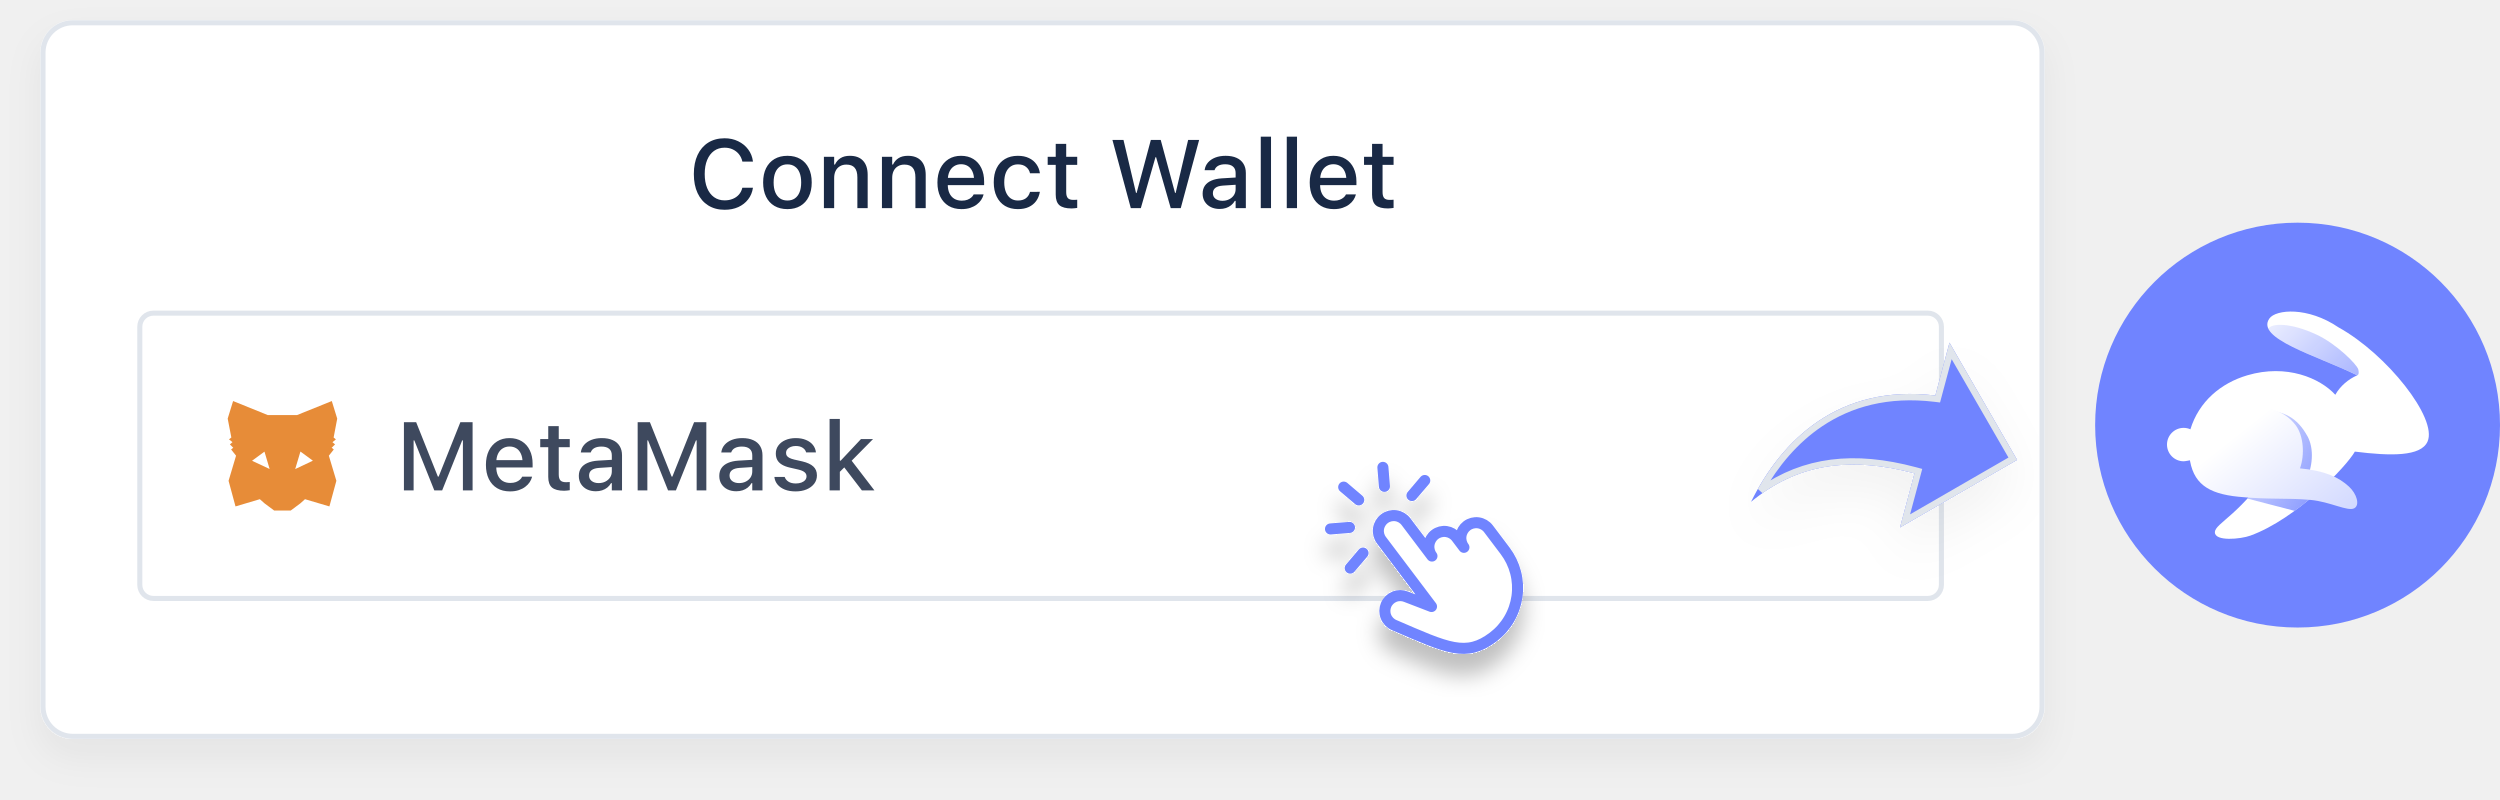
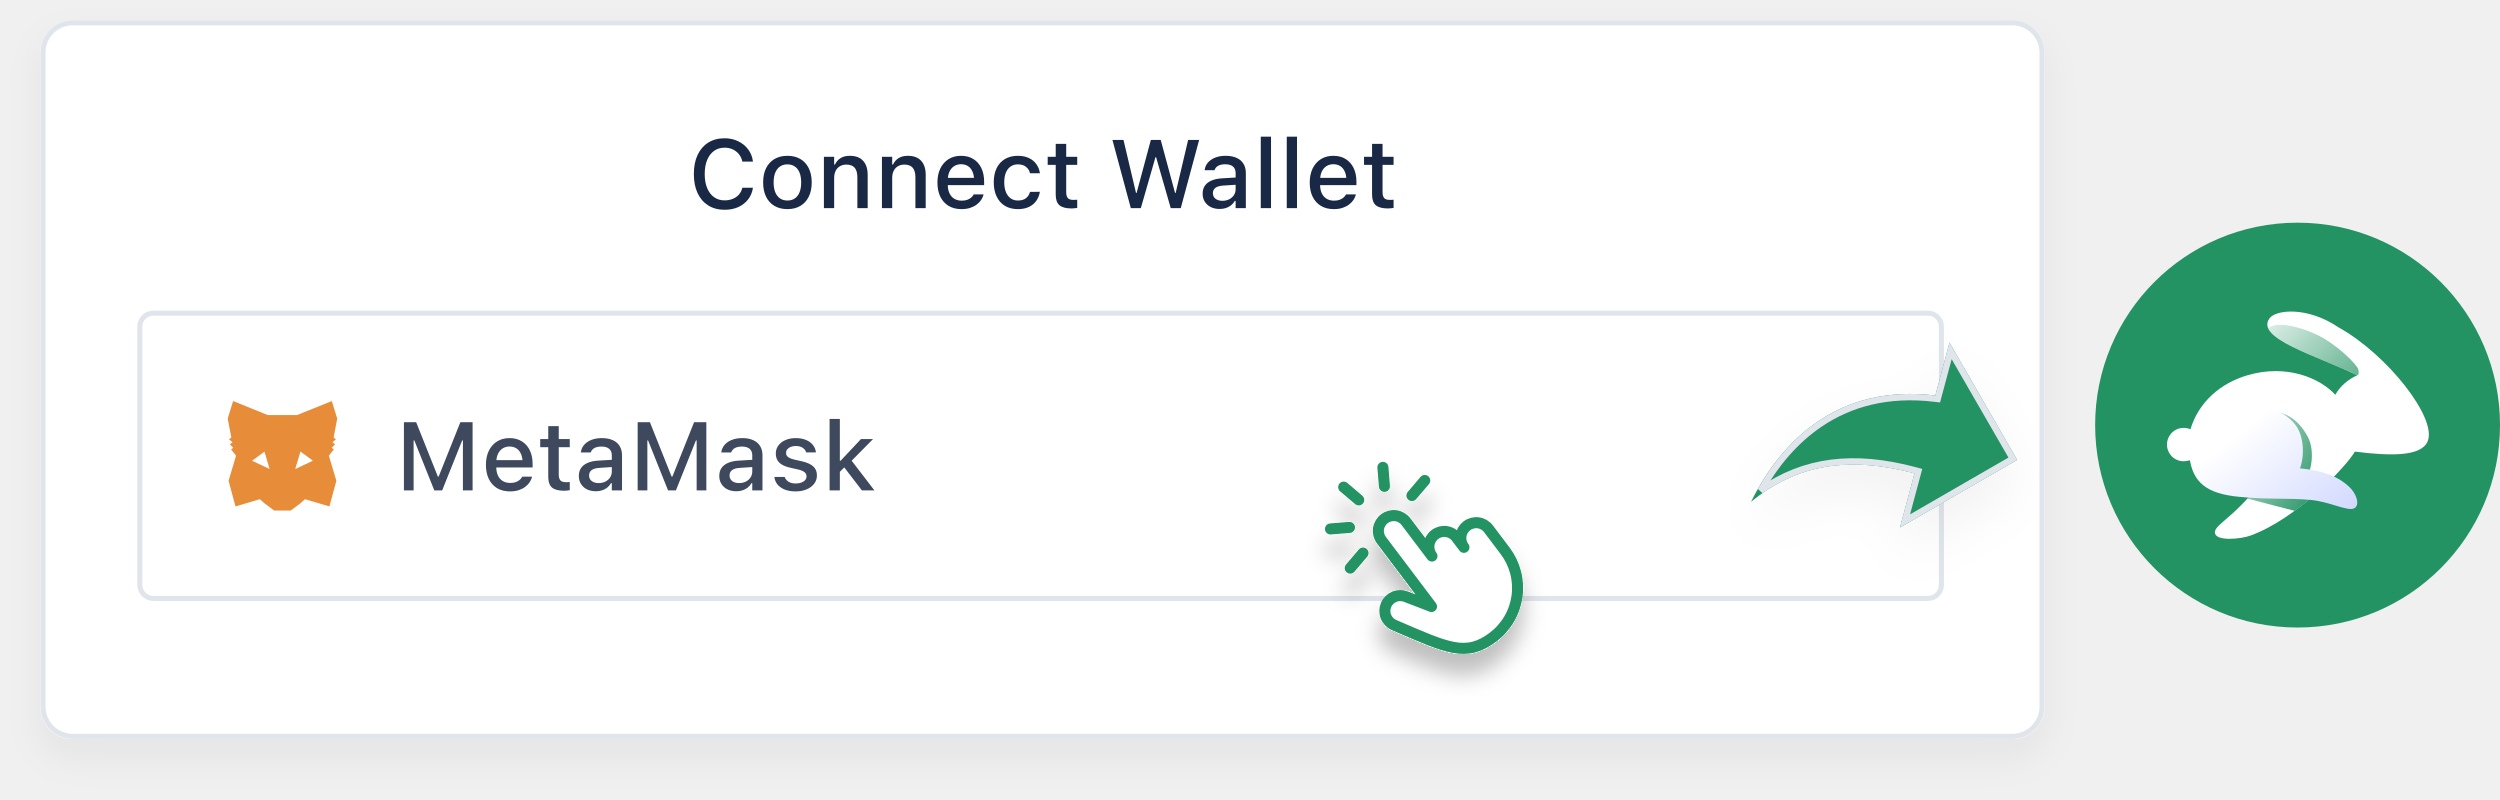
<svg xmlns="http://www.w3.org/2000/svg" width="247" height="79" viewBox="0 0 247 79" fill="none">
  <g filter="url(#filter0_d_117962_43150)">
    <g clip-path="url(#clip0_117962_43150)">
      <rect x="4" y="2" width="198" height="71" rx="3.188" fill="white" />
      <path d="M71.592 20.726C70.97 20.726 70.43 20.583 69.972 20.296C69.517 20.01 69.167 19.604 68.921 19.078C68.675 18.552 68.552 17.926 68.552 17.201V17.191C68.552 16.463 68.675 15.836 68.921 15.31C69.167 14.784 69.517 14.377 69.972 14.091C70.426 13.805 70.966 13.661 71.592 13.661C72.087 13.661 72.534 13.759 72.932 13.956C73.334 14.149 73.662 14.416 73.917 14.759C74.176 15.101 74.333 15.495 74.389 15.94V15.968H73.348L73.343 15.949C73.281 15.672 73.167 15.433 73.002 15.23C72.837 15.028 72.635 14.871 72.395 14.759C72.156 14.647 71.888 14.591 71.592 14.591C71.191 14.591 70.842 14.696 70.546 14.908C70.254 15.12 70.026 15.42 69.865 15.809C69.706 16.195 69.626 16.656 69.626 17.191V17.201C69.626 17.73 69.706 18.189 69.865 18.578C70.026 18.967 70.254 19.268 70.546 19.479C70.842 19.691 71.192 19.797 71.597 19.797C71.892 19.797 72.16 19.747 72.4 19.647C72.643 19.548 72.845 19.406 73.007 19.222C73.169 19.036 73.279 18.816 73.338 18.564L73.348 18.545H74.394L74.389 18.569C74.324 19.001 74.165 19.38 73.913 19.703C73.661 20.027 73.337 20.279 72.942 20.46C72.546 20.637 72.096 20.726 71.592 20.726ZM77.797 20.661C77.303 20.661 76.875 20.555 76.513 20.343C76.156 20.131 75.88 19.829 75.687 19.437C75.494 19.042 75.398 18.573 75.398 18.032V18.023C75.398 17.478 75.494 17.009 75.687 16.617C75.883 16.225 76.16 15.923 76.518 15.711C76.879 15.499 77.306 15.394 77.797 15.394C78.292 15.394 78.719 15.499 79.077 15.711C79.435 15.92 79.71 16.222 79.903 16.617C80.099 17.009 80.198 17.478 80.198 18.023V18.032C80.198 18.573 80.099 19.042 79.903 19.437C79.71 19.829 79.435 20.131 79.077 20.343C78.722 20.555 78.296 20.661 77.797 20.661ZM77.797 19.811C78.087 19.811 78.333 19.741 78.535 19.601C78.738 19.457 78.892 19.254 78.998 18.989C79.103 18.724 79.156 18.405 79.156 18.032V18.023C79.156 17.646 79.103 17.325 78.998 17.061C78.892 16.796 78.738 16.594 78.535 16.454C78.333 16.31 78.087 16.239 77.797 16.239C77.508 16.239 77.262 16.31 77.06 16.454C76.858 16.594 76.702 16.796 76.593 17.061C76.487 17.325 76.434 17.646 76.434 18.023V18.032C76.434 18.405 76.487 18.724 76.593 18.989C76.702 19.254 76.858 19.457 77.06 19.601C77.262 19.741 77.508 19.811 77.797 19.811ZM81.402 20.562V15.492H82.415V16.258H82.495C82.619 15.987 82.803 15.775 83.046 15.623C83.288 15.47 83.595 15.394 83.966 15.394C84.535 15.394 84.971 15.557 85.273 15.884C85.575 16.211 85.726 16.676 85.726 17.28V20.562H84.708V17.518C84.708 17.095 84.619 16.78 84.442 16.575C84.267 16.366 83.993 16.262 83.62 16.262C83.374 16.262 83.161 16.317 82.98 16.426C82.8 16.531 82.66 16.684 82.56 16.883C82.464 17.079 82.415 17.314 82.415 17.588V20.562H81.402ZM87.136 20.562V15.492H88.149V16.258H88.228C88.353 15.987 88.537 15.775 88.779 15.623C89.022 15.47 89.329 15.394 89.699 15.394C90.269 15.394 90.705 15.557 91.007 15.884C91.309 16.211 91.46 16.676 91.46 17.28V20.562H90.442V17.518C90.442 17.095 90.353 16.78 90.175 16.575C90.001 16.366 89.727 16.262 89.354 16.262C89.108 16.262 88.895 16.317 88.714 16.426C88.534 16.531 88.394 16.684 88.294 16.883C88.197 17.079 88.149 17.314 88.149 17.588V20.562H87.136ZM94.999 20.661C94.504 20.661 94.079 20.555 93.724 20.343C93.369 20.128 93.095 19.825 92.902 19.433C92.713 19.04 92.618 18.576 92.618 18.041V18.037C92.618 17.507 92.713 17.045 92.902 16.65C93.095 16.254 93.366 15.946 93.715 15.725C94.067 15.504 94.477 15.394 94.947 15.394C95.421 15.394 95.827 15.499 96.166 15.711C96.508 15.923 96.772 16.22 96.955 16.603C97.139 16.983 97.231 17.428 97.231 17.938V18.293H93.131V17.57H96.726L96.241 18.242V17.836C96.241 17.475 96.185 17.176 96.073 16.939C95.964 16.7 95.813 16.52 95.62 16.402C95.427 16.284 95.204 16.225 94.952 16.225C94.7 16.225 94.474 16.287 94.275 16.412C94.079 16.533 93.923 16.713 93.808 16.953C93.696 17.193 93.64 17.487 93.64 17.836V18.242C93.64 18.575 93.696 18.86 93.808 19.096C93.92 19.333 94.079 19.514 94.284 19.638C94.493 19.762 94.739 19.825 95.022 19.825C95.24 19.825 95.427 19.795 95.582 19.736C95.741 19.674 95.87 19.598 95.97 19.507C96.073 19.417 96.143 19.328 96.18 19.241L96.199 19.204H97.179L97.17 19.246C97.126 19.414 97.05 19.582 96.941 19.75C96.832 19.915 96.688 20.066 96.507 20.203C96.329 20.34 96.115 20.45 95.863 20.535C95.614 20.619 95.326 20.661 94.999 20.661ZM100.569 20.661C100.077 20.661 99.652 20.555 99.294 20.343C98.94 20.128 98.666 19.823 98.473 19.428C98.28 19.033 98.183 18.561 98.183 18.013V18.004C98.183 17.465 98.278 17.002 98.468 16.612C98.661 16.223 98.935 15.923 99.29 15.711C99.648 15.499 100.073 15.394 100.564 15.394C100.991 15.394 101.357 15.468 101.662 15.618C101.97 15.764 102.214 15.966 102.395 16.225C102.578 16.48 102.694 16.771 102.74 17.098L102.745 17.121H101.769L101.764 17.112C101.708 16.863 101.579 16.656 101.377 16.491C101.175 16.323 100.905 16.239 100.569 16.239C100.289 16.239 100.048 16.31 99.845 16.454C99.643 16.594 99.487 16.796 99.379 17.061C99.273 17.325 99.22 17.64 99.22 18.004V18.013C99.22 18.387 99.274 18.707 99.383 18.975C99.492 19.243 99.648 19.45 99.85 19.596C100.052 19.739 100.292 19.811 100.569 19.811C100.887 19.811 101.143 19.741 101.34 19.601C101.539 19.461 101.679 19.254 101.76 18.98L101.769 18.956L102.74 18.952L102.731 18.994C102.672 19.324 102.552 19.613 102.371 19.862C102.191 20.111 101.95 20.307 101.648 20.45C101.349 20.59 100.989 20.661 100.569 20.661ZM105.878 20.595C105.324 20.595 104.922 20.489 104.673 20.278C104.427 20.063 104.305 19.713 104.305 19.227V16.29H103.511V15.492H104.305V14.212H105.341V15.492H106.429V16.29H105.341V18.98C105.341 19.254 105.396 19.451 105.504 19.573C105.613 19.691 105.794 19.75 106.046 19.75C106.121 19.75 106.185 19.748 106.238 19.745C106.294 19.742 106.357 19.738 106.429 19.731V20.544C106.348 20.556 106.261 20.567 106.168 20.576C106.074 20.589 105.978 20.595 105.878 20.595ZM111.724 20.562L109.908 13.825H111L112.237 19.059H112.298L113.704 13.825H114.679L116.094 19.059H116.155L117.388 13.825H118.475L116.659 20.562H115.669L114.222 15.529H114.161L112.714 20.562H111.724ZM120.502 20.646C120.181 20.646 119.893 20.586 119.638 20.464C119.386 20.34 119.187 20.164 119.04 19.937C118.894 19.71 118.821 19.444 118.821 19.138V19.129C118.821 18.824 118.894 18.564 119.04 18.349C119.19 18.134 119.405 17.966 119.685 17.845C119.968 17.721 120.31 17.646 120.712 17.621L122.584 17.509V18.223L120.852 18.335C120.503 18.357 120.247 18.432 120.082 18.559C119.917 18.684 119.834 18.86 119.834 19.087V19.096C119.834 19.327 119.923 19.509 120.1 19.643C120.278 19.773 120.502 19.839 120.773 19.839C121.025 19.839 121.249 19.789 121.445 19.689C121.644 19.587 121.8 19.45 121.912 19.279C122.024 19.104 122.08 18.908 122.08 18.69V17.093C122.08 16.813 121.993 16.6 121.819 16.454C121.647 16.304 121.392 16.23 121.053 16.23C120.77 16.23 120.538 16.279 120.357 16.379C120.18 16.479 120.061 16.619 120.002 16.799L119.993 16.813H119.017L119.022 16.78C119.062 16.5 119.173 16.258 119.353 16.052C119.537 15.844 119.777 15.682 120.072 15.566C120.371 15.451 120.712 15.394 121.095 15.394C121.521 15.394 121.882 15.462 122.178 15.599C122.477 15.733 122.703 15.928 122.855 16.183C123.011 16.435 123.089 16.738 123.089 17.093V20.562H122.08V19.843H122.005C121.906 20.015 121.781 20.161 121.632 20.282C121.482 20.401 121.313 20.491 121.123 20.553C120.933 20.615 120.726 20.646 120.502 20.646ZM124.564 20.562V13.503H125.577V20.562H124.564ZM127.132 20.562V13.503H128.145V20.562H127.132ZM131.783 20.661C131.288 20.661 130.863 20.555 130.508 20.343C130.153 20.128 129.879 19.825 129.686 19.433C129.496 19.04 129.401 18.576 129.401 18.041V18.037C129.401 17.507 129.496 17.045 129.686 16.65C129.879 16.254 130.15 15.946 130.499 15.725C130.85 15.504 131.261 15.394 131.731 15.394C132.204 15.394 132.611 15.499 132.95 15.711C133.292 15.923 133.555 16.22 133.739 16.603C133.923 16.983 134.015 17.428 134.015 17.938V18.293H129.915V17.57H133.51L133.025 18.242V17.836C133.025 17.475 132.969 17.176 132.857 16.939C132.748 16.7 132.597 16.52 132.404 16.402C132.211 16.284 131.988 16.225 131.736 16.225C131.484 16.225 131.258 16.287 131.059 16.412C130.863 16.533 130.707 16.713 130.592 16.953C130.48 17.193 130.424 17.487 130.424 17.836V18.242C130.424 18.575 130.48 18.86 130.592 19.096C130.704 19.333 130.863 19.514 131.068 19.638C131.277 19.762 131.523 19.825 131.806 19.825C132.024 19.825 132.211 19.795 132.366 19.736C132.525 19.674 132.654 19.598 132.754 19.507C132.857 19.417 132.927 19.328 132.964 19.241L132.983 19.204H133.963L133.954 19.246C133.91 19.414 133.834 19.582 133.725 19.75C133.616 19.915 133.471 20.066 133.291 20.203C133.113 20.34 132.899 20.45 132.646 20.535C132.397 20.619 132.11 20.661 131.783 20.661ZM137.134 20.595C136.579 20.595 136.178 20.489 135.929 20.278C135.683 20.063 135.56 19.713 135.56 19.227V16.29H134.766V15.492H135.56V14.212H136.597V15.492H137.685V16.29H136.597V18.98C136.597 19.254 136.651 19.451 136.76 19.573C136.869 19.691 137.05 19.75 137.302 19.75C137.376 19.75 137.44 19.748 137.493 19.745C137.549 19.742 137.613 19.738 137.685 19.731V20.544C137.604 20.556 137.516 20.567 137.423 20.576C137.33 20.589 137.233 20.595 137.134 20.595Z" fill="#192945" />
      <rect x="13.812" y="30.938" width="178" height="28.188" rx="1.344" stroke="#E0E5EC" stroke-width="0.5" />
      <path fill-rule="evenodd" clip-rule="evenodd" d="M32.963 43.224L33.317 41.362L32.782 39.623L29.342 41.011L26.471 41.011L26.485 41.054L26.471 41.015L23.03 39.623L22.496 41.359L22.857 43.224L22.625 43.408L22.969 43.686L22.712 43.906L23.047 44.239L22.834 44.407L23.323 45.022L22.583 47.503L23.268 50.035L25.673 49.319L25.673 49.32L26.143 49.737L27.093 50.444L28.718 50.444L29.671 49.734L30.134 49.32L30.133 49.316L30.134 49.319L30.134 49.32L32.544 50.035L33.233 47.503L32.49 45.023L32.979 44.407L32.766 44.239L33.104 43.906L32.847 43.69L33.185 43.412L32.959 43.224L32.963 43.224Z" fill="#E78C38" />
      <path d="M26.635 46.336L24.902 45.524L26.129 44.621L26.639 46.336L26.635 46.336ZM29.168 46.336L29.683 44.613L30.914 45.516L29.168 46.344L29.168 46.336Z" fill="white" />
      <path d="M39.908 48.453V41.715H41.117L43.26 47.085H43.34L45.483 41.715H46.692V48.453H45.735V43.513H45.217L46.309 41.902L43.685 48.453H42.91L40.291 41.902L41.378 43.513H40.865V48.453H39.908ZM50.39 48.551C49.895 48.551 49.47 48.445 49.115 48.234C48.76 48.019 48.486 47.715 48.294 47.323C48.104 46.931 48.009 46.467 48.009 45.932V45.927C48.009 45.398 48.104 44.936 48.294 44.54C48.486 44.145 48.757 43.837 49.106 43.616C49.458 43.395 49.869 43.284 50.339 43.284C50.812 43.284 51.218 43.39 51.557 43.602C51.9 43.813 52.163 44.111 52.346 44.494C52.53 44.873 52.622 45.319 52.622 45.829V46.184H48.522V45.46H52.118L51.632 46.133V45.726C51.632 45.365 51.576 45.066 51.464 44.83C51.355 44.59 51.204 44.411 51.011 44.293C50.818 44.175 50.595 44.115 50.343 44.115C50.091 44.115 49.865 44.178 49.666 44.302C49.47 44.424 49.315 44.604 49.199 44.844C49.087 45.084 49.031 45.378 49.031 45.726V46.133C49.031 46.466 49.087 46.75 49.199 46.987C49.311 47.224 49.47 47.404 49.676 47.529C49.884 47.653 50.13 47.715 50.413 47.715C50.631 47.715 50.818 47.686 50.974 47.627C51.132 47.564 51.261 47.488 51.361 47.398C51.464 47.308 51.534 47.219 51.571 47.132L51.59 47.094H52.571L52.561 47.136C52.517 47.304 52.441 47.473 52.332 47.641C52.223 47.806 52.079 47.957 51.898 48.094C51.721 48.231 51.506 48.341 51.254 48.425C51.005 48.509 50.717 48.551 50.39 48.551ZM55.741 48.486C55.187 48.486 54.785 48.38 54.536 48.168C54.29 47.953 54.167 47.603 54.167 47.118V44.181H53.374V43.382H54.167V42.103H55.204V43.382H56.292V44.181H55.204V46.87C55.204 47.144 55.258 47.342 55.367 47.463C55.476 47.581 55.657 47.641 55.909 47.641C55.984 47.641 56.047 47.639 56.1 47.636C56.156 47.633 56.22 47.628 56.292 47.622V48.434C56.211 48.447 56.124 48.458 56.03 48.467C55.937 48.48 55.84 48.486 55.741 48.486ZM58.869 48.537C58.549 48.537 58.261 48.477 58.005 48.355C57.753 48.231 57.554 48.055 57.408 47.828C57.261 47.6 57.188 47.334 57.188 47.029V47.02C57.188 46.715 57.261 46.455 57.408 46.24C57.557 46.025 57.772 45.857 58.052 45.736C58.335 45.611 58.678 45.536 59.079 45.511L60.952 45.4V46.114L59.219 46.226C58.871 46.248 58.614 46.322 58.449 46.45C58.284 46.575 58.202 46.75 58.202 46.978V46.987C58.202 47.217 58.29 47.399 58.468 47.533C58.645 47.664 58.869 47.729 59.14 47.729C59.392 47.729 59.616 47.68 59.812 47.58C60.012 47.477 60.167 47.34 60.279 47.169C60.391 46.995 60.447 46.799 60.447 46.581V44.984C60.447 44.704 60.36 44.49 60.186 44.344C60.015 44.195 59.76 44.12 59.42 44.12C59.137 44.12 58.905 44.17 58.724 44.27C58.547 44.369 58.429 44.509 58.37 44.69L58.36 44.704H57.384L57.389 44.671C57.429 44.391 57.54 44.148 57.721 43.943C57.904 43.734 58.144 43.572 58.44 43.457C58.739 43.342 59.079 43.284 59.462 43.284C59.889 43.284 60.25 43.353 60.545 43.49C60.844 43.624 61.07 43.818 61.222 44.073C61.378 44.326 61.456 44.629 61.456 44.984V48.453H60.447V47.734H60.373C60.273 47.905 60.149 48.052 59.999 48.173C59.85 48.291 59.68 48.382 59.49 48.444C59.3 48.506 59.093 48.537 58.869 48.537ZM63.001 48.453V41.715H64.211L66.354 47.085H66.433L68.576 41.715H69.786V48.453H68.829V43.513H68.31L69.403 41.902L66.779 48.453H66.004L63.384 41.902L64.472 43.513H63.959V48.453H63.001ZM72.746 48.537C72.425 48.537 72.138 48.477 71.882 48.355C71.63 48.231 71.431 48.055 71.285 47.828C71.138 47.6 71.065 47.334 71.065 47.029V47.02C71.065 46.715 71.138 46.455 71.285 46.24C71.434 46.025 71.649 45.857 71.929 45.736C72.212 45.611 72.555 45.536 72.956 45.511L74.829 45.4V46.114L73.096 46.226C72.748 46.248 72.491 46.322 72.326 46.45C72.161 46.575 72.078 46.75 72.078 46.978V46.987C72.078 47.217 72.167 47.399 72.344 47.533C72.522 47.664 72.746 47.729 73.017 47.729C73.269 47.729 73.493 47.68 73.689 47.58C73.888 47.477 74.044 47.34 74.156 47.169C74.268 46.995 74.324 46.799 74.324 46.581V44.984C74.324 44.704 74.237 44.49 74.063 44.344C73.891 44.195 73.636 44.12 73.297 44.12C73.014 44.12 72.782 44.17 72.601 44.27C72.424 44.369 72.306 44.509 72.246 44.69L72.237 44.704H71.261L71.266 44.671C71.306 44.391 71.417 44.148 71.597 43.943C71.781 43.734 72.021 43.572 72.317 43.457C72.615 43.342 72.956 43.284 73.339 43.284C73.766 43.284 74.127 43.353 74.422 43.49C74.721 43.624 74.947 43.818 75.099 44.073C75.255 44.326 75.333 44.629 75.333 44.984V48.453H74.324V47.734H74.249C74.15 47.905 74.025 48.052 73.876 48.173C73.727 48.291 73.557 48.382 73.367 48.444C73.177 48.506 72.97 48.537 72.746 48.537ZM78.606 48.551C78.198 48.551 77.843 48.492 77.541 48.374C77.239 48.252 77 48.086 76.822 47.874C76.645 47.659 76.54 47.41 76.509 47.127V47.118H77.527V47.127C77.593 47.317 77.717 47.471 77.901 47.589C78.085 47.708 78.327 47.767 78.629 47.767C78.838 47.767 79.02 47.737 79.175 47.678C79.334 47.619 79.459 47.536 79.549 47.431C79.639 47.325 79.684 47.203 79.684 47.066V47.057C79.684 46.898 79.621 46.764 79.493 46.656C79.365 46.547 79.155 46.458 78.863 46.389L78.05 46.203C77.733 46.131 77.47 46.033 77.261 45.908C77.053 45.784 76.898 45.631 76.799 45.451C76.699 45.267 76.65 45.052 76.65 44.806V44.802C76.65 44.506 76.734 44.245 76.902 44.017C77.07 43.787 77.302 43.608 77.597 43.48C77.896 43.35 78.237 43.284 78.62 43.284C79.006 43.284 79.342 43.345 79.628 43.466C79.918 43.585 80.147 43.75 80.315 43.961C80.483 44.17 80.582 44.413 80.614 44.69V44.694H79.642V44.685C79.596 44.508 79.484 44.36 79.306 44.242C79.132 44.123 78.902 44.064 78.615 44.064C78.431 44.064 78.268 44.094 78.125 44.153C77.982 44.209 77.868 44.288 77.784 44.391C77.703 44.49 77.663 44.609 77.663 44.746V44.755C77.663 44.861 77.689 44.954 77.742 45.035C77.798 45.113 77.885 45.183 78.004 45.245C78.122 45.304 78.274 45.358 78.461 45.404L79.269 45.586C79.754 45.701 80.116 45.868 80.352 46.086C80.592 46.304 80.712 46.596 80.712 46.964V46.973C80.712 47.284 80.62 47.56 80.436 47.799C80.252 48.036 80.002 48.221 79.684 48.355C79.37 48.486 79.01 48.551 78.606 48.551ZM81.963 48.453V41.393H82.976V48.453H81.963ZM85.157 48.453L83.336 46.077L84.088 45.446L86.394 48.453H85.157ZM82.878 46.712L82.836 45.516H83.056L85.063 43.382H86.254L83.966 45.698L83.574 46.02L82.878 46.712Z" fill="#3E495E" />
      <g filter="url(#filter1_d_117962_43150)">
-         <path d="M191.208 39.073L192.608 33.848L199.298 45.438L187.71 52.127L189.144 46.774C182.617 45.026 177.486 45.891 173 49.584C176.053 43.408 181.719 37.928 191.208 39.073Z" fill="#7084FF" />
+         <path d="M191.208 39.073L192.608 33.848L199.298 45.438L187.71 52.127L189.144 46.774C182.617 45.026 177.486 45.891 173 49.584C176.053 43.408 181.719 37.928 191.208 39.073Z" fill="#239363" />
        <path d="M191.513 39.154L191.442 39.419L191.17 39.386C186.499 38.823 182.786 39.89 179.866 41.846C177.347 43.533 175.405 45.891 173.95 48.464C178.256 45.444 183.167 44.846 189.226 46.469L189.531 46.551L189.45 46.856L188.213 51.472L198.867 45.323L192.716 34.667L191.513 39.154Z" stroke="#E0E5EC" stroke-width="0.632" />
      </g>
      <g filter="url(#filter2_d_117962_43150)">
-         <path d="M137.742 61.759C137.373 61.6 137.082 61.302 136.933 60.929C136.783 60.557 136.787 60.14 136.943 59.771C137.1 59.401 137.396 59.108 137.768 58.956C138.139 58.804 138.556 58.805 138.926 58.959L141.433 59.923L136.487 53.374C136.244 53.052 136.139 52.647 136.194 52.248C136.25 51.849 136.462 51.488 136.784 51.245C137.105 51.002 137.51 50.897 137.909 50.952C138.309 51.008 138.669 51.22 138.912 51.542L141.477 54.938C141.234 54.616 141.129 54.211 141.185 53.812C141.24 53.413 141.452 53.052 141.774 52.809C142.096 52.566 142.501 52.461 142.9 52.516C143.299 52.572 143.66 52.784 143.903 53.106L144.636 54.076C144.393 53.754 144.287 53.349 144.343 52.95C144.399 52.551 144.611 52.19 144.932 51.947C145.254 51.704 145.659 51.599 146.058 51.655C146.458 51.71 146.818 51.922 147.061 52.244L148.71 54.427C149.191 55.064 149.542 55.79 149.743 56.563C149.944 57.335 149.99 58.14 149.88 58.931C149.77 59.721 149.505 60.483 149.1 61.171C148.696 61.859 148.16 62.461 147.523 62.943C144.844 64.966 143.039 64.043 137.742 61.759Z" fill="white" stroke="#7084FF" stroke-width="1.093" stroke-linecap="round" stroke-linejoin="round" />
+         <path d="M137.742 61.759C137.373 61.6 137.082 61.302 136.933 60.929C136.783 60.557 136.787 60.14 136.943 59.771C137.1 59.401 137.396 59.108 137.768 58.956C138.139 58.804 138.556 58.805 138.926 58.959L141.433 59.923L136.487 53.374C136.244 53.052 136.139 52.647 136.194 52.248C136.25 51.849 136.462 51.488 136.784 51.245C137.105 51.002 137.51 50.897 137.909 50.952C138.309 51.008 138.669 51.22 138.912 51.542L141.477 54.938C141.234 54.616 141.129 54.211 141.185 53.812C141.24 53.413 141.452 53.052 141.774 52.809C142.096 52.566 142.501 52.461 142.9 52.516C143.299 52.572 143.66 52.784 143.903 53.106L144.636 54.076C144.393 53.754 144.287 53.349 144.343 52.95C144.399 52.551 144.611 52.19 144.932 51.947C145.254 51.704 145.659 51.599 146.058 51.655C146.458 51.71 146.818 51.922 147.061 52.244L148.71 54.427C149.191 55.064 149.542 55.79 149.743 56.563C149.944 57.335 149.99 58.14 149.88 58.931C149.77 59.721 149.505 60.483 149.1 61.171C148.696 61.859 148.16 62.461 147.523 62.943C144.844 64.966 143.039 64.043 137.742 61.759Z" fill="white" stroke="#239363" stroke-width="1.093" stroke-linecap="round" stroke-linejoin="round" />
        <path d="M131.453 52.26L133.33 52.109L131.453 52.26Z" fill="white" />
-         <path d="M131.453 52.26L133.33 52.109" stroke="#7084FF" stroke-width="1.093" stroke-linecap="round" stroke-linejoin="round" />
+         <path d="M131.453 52.26L133.33 52.109" stroke="#239363" stroke-width="1.093" stroke-linecap="round" stroke-linejoin="round" />
        <path d="M136.63 46.176L136.781 48.052L136.63 46.176Z" fill="white" />
-         <path d="M136.63 46.176L136.781 48.052" stroke="#7084FF" stroke-width="1.093" stroke-linecap="round" stroke-linejoin="round" />
+         <path d="M136.63 46.176L136.781 48.052" stroke="#239363" stroke-width="1.093" stroke-linecap="round" stroke-linejoin="round" />
        <path d="M134.244 49.392L132.757 48.127L134.244 49.392Z" fill="white" />
-         <path d="M134.244 49.392L132.757 48.127" stroke="#7084FF" stroke-width="1.093" stroke-linecap="round" stroke-linejoin="round" />
+         <path d="M134.244 49.392L132.757 48.127" stroke="#239363" stroke-width="1.093" stroke-linecap="round" stroke-linejoin="round" />
        <path d="M139.499 48.96L140.765 47.473L139.499 48.96Z" fill="white" />
-         <path d="M139.499 48.96L140.765 47.473" stroke="#7084FF" stroke-width="1.093" stroke-linecap="round" stroke-linejoin="round" />
+         <path d="M139.499 48.96L140.765 47.473" stroke="#239363" stroke-width="1.093" stroke-linecap="round" stroke-linejoin="round" />
        <path d="M134.667 54.643L133.402 56.13L134.667 54.643Z" fill="white" />
-         <path d="M134.667 54.643L133.402 56.13" stroke="#7084FF" stroke-width="1.093" stroke-linecap="round" stroke-linejoin="round" />
+         <path d="M134.667 54.643L133.402 56.13" stroke="#239363" stroke-width="1.093" stroke-linecap="round" stroke-linejoin="round" />
      </g>
    </g>
    <rect x="4.25" y="2.25" width="197.5" height="70.5" rx="2.938" stroke="#E0E5EC" stroke-width="0.5" />
  </g>
-   <rect x="207" y="22" width="40" height="40" rx="20" fill="#7084FF" />
+   <rect x="207" y="22" width="40" height="40" rx="20" fill="#239363" />
  <path d="M239.84 43.629C240.856 41.351 235.833 34.987 231.033 32.336C228.008 30.282 224.855 30.564 224.217 31.466C222.816 33.445 228.856 35.122 232.896 37.079C232.028 37.458 231.21 38.137 230.728 39.005C229.222 37.355 225.916 35.935 222.038 37.079C219.424 37.85 217.251 39.669 216.412 42.415C216.208 42.324 215.982 42.273 215.744 42.273C214.835 42.273 214.099 43.012 214.099 43.924C214.099 44.836 214.835 45.575 215.744 45.575C215.913 45.575 216.439 45.462 216.439 45.462L224.855 45.523C221.489 50.88 218.83 51.664 218.83 52.592C218.83 53.52 221.375 53.268 222.33 52.922C226.905 51.266 231.818 46.105 232.661 44.619C236.202 45.062 239.178 45.114 239.84 43.629Z" fill="url(#paint0_linear_117962_43150)" />
  <path fill-rule="evenodd" clip-rule="evenodd" d="M232.891 37.079C232.893 37.08 232.894 37.08 232.896 37.081C233.083 37.007 233.053 36.729 233.001 36.511C232.883 36.011 230.844 33.99 228.929 33.085C226.324 31.854 224.405 31.916 224.116 32.481C224.649 33.574 227.112 34.6 229.685 35.671C230.782 36.128 231.9 36.594 232.896 37.077C232.895 37.077 232.893 37.078 232.891 37.079Z" fill="url(#paint1_linear_117962_43150)" />
  <path fill-rule="evenodd" clip-rule="evenodd" d="M229.587 48.082C229.059 47.879 228.461 47.693 227.783 47.525C228.505 46.227 228.657 44.307 227.974 43.093C227.017 41.389 225.814 40.481 223.021 40.481C221.484 40.481 217.347 41.001 217.274 44.466C217.266 44.831 217.274 45.165 217.3 45.472L224.855 45.527C223.838 47.147 222.885 48.348 222.05 49.262C223.051 49.52 223.878 49.736 224.637 49.934C225.359 50.123 226.019 50.296 226.711 50.473C227.753 49.712 228.732 48.882 229.587 48.082Z" fill="url(#paint2_linear_117962_43150)" />
  <path d="M216.311 45.109C216.62 47.741 218.111 48.773 221.157 49.078C224.204 49.383 225.951 49.178 228.278 49.391C230.221 49.568 231.956 50.562 232.6 50.218C233.179 49.909 232.855 48.793 232.08 48.077C231.075 47.148 229.684 46.503 227.238 46.274C227.725 44.934 227.589 43.056 226.831 42.034C225.736 40.556 223.715 39.888 221.157 40.18C218.485 40.485 215.924 41.805 216.311 45.109Z" fill="url(#paint3_linear_117962_43150)" />
  <defs>
    <filter id="filter0_d_117962_43150" x="0.468" y="0.234" width="205.063" height="78.063" filterUnits="userSpaceOnUse" color-interpolation-filters="sRGB">
      <feFlood flood-opacity="0" result="BackgroundImageFix" />
      <feColorMatrix in="SourceAlpha" type="matrix" values="0 0 0 0 0 0 0 0 0 0 0 0 0 0 0 0 0 0 127 0" result="hardAlpha" />
      <feOffset dy="1.766" />
      <feGaussianBlur stdDeviation="1.766" />
      <feComposite in2="hardAlpha" operator="out" />
      <feColorMatrix type="matrix" values="0 0 0 0 0 0 0 0 0 0 0 0 0 0 0 0 0 0 0.05 0" />
      <feBlend mode="normal" in2="BackgroundImageFix" result="effect1_dropShadow_117962_43150" />
      <feBlend mode="normal" in="SourceGraphic" in2="effect1_dropShadow_117962_43150" result="shape" />
    </filter>
    <filter id="filter1_d_117962_43150" x="167.945" y="31.32" width="36.409" height="28.39" filterUnits="userSpaceOnUse" color-interpolation-filters="sRGB">
      <feFlood flood-opacity="0" result="BackgroundImageFix" />
      <feColorMatrix in="SourceAlpha" type="matrix" values="0 0 0 0 0 0 0 0 0 0 0 0 0 0 0 0 0 0 127 0" result="hardAlpha" />
      <feOffset dy="2.528" />
      <feGaussianBlur stdDeviation="2.528" />
      <feComposite in2="hardAlpha" operator="out" />
      <feColorMatrix type="matrix" values="0 0 0 0 0 0 0 0 0 0 0 0 0 0 0 0 0 0 0.05 0" />
      <feBlend mode="normal" in2="BackgroundImageFix" result="effect1_dropShadow_117962_43150" />
      <feBlend mode="normal" in="SourceGraphic" in2="effect1_dropShadow_117962_43150" result="shape" />
    </filter>
    <filter id="filter2_d_117962_43150" x="128.81" y="45.629" width="23.772" height="23.171" filterUnits="userSpaceOnUse" color-interpolation-filters="sRGB">
      <feFlood flood-opacity="0" result="BackgroundImageFix" />
      <feColorMatrix in="SourceAlpha" type="matrix" values="0 0 0 0 0 0 0 0 0 0 0 0 0 0 0 0 0 0 127 0" result="hardAlpha" />
      <feOffset dy="2.097" />
      <feGaussianBlur stdDeviation="1.048" />
      <feComposite in2="hardAlpha" operator="out" />
      <feColorMatrix type="matrix" values="0 0 0 0 0 0 0 0 0 0 0 0 0 0 0 0 0 0 0.25 0" />
      <feBlend mode="normal" in2="BackgroundImageFix" result="effect1_dropShadow_117962_43150" />
      <feBlend mode="normal" in="SourceGraphic" in2="effect1_dropShadow_117962_43150" result="shape" />
    </filter>
    <linearGradient id="paint0_linear_117962_43150" x1="221.733" y1="41.612" x2="239.63" y2="46.67" gradientUnits="userSpaceOnUse">
      <stop stop-color="white" />
      <stop offset="1" stop-color="white" />
    </linearGradient>
    <linearGradient id="paint1_linear_117962_43150" x1="236.608" y1="41.272" x2="223.657" y2="28.335" gradientUnits="userSpaceOnUse">
-       <stop stop-color="#8697FF" />
-       <stop offset="1" stop-color="#8697FF" stop-opacity="0" />
+       <stop stop-color="#239363" />
+       <stop offset="1" stop-color="#239363" stop-opacity="0" />
    </linearGradient>
    <linearGradient id="paint2_linear_117962_43150" x1="229.946" y1="48.534" x2="217.525" y2="41.416" gradientUnits="userSpaceOnUse">
-       <stop stop-color="#8697FF" />
-       <stop offset="1" stop-color="#8697FF" stop-opacity="0" />
+       <stop stop-color="#239363" />
+       <stop offset="1" stop-color="#239363" stop-opacity="0" />
    </linearGradient>
    <linearGradient id="paint3_linear_117962_43150" x1="222.801" y1="41.475" x2="231.217" y2="52.132" gradientUnits="userSpaceOnUse">
      <stop stop-color="white" />
      <stop offset="0.984" stop-color="#D1D8FF" />
    </linearGradient>
    <clipPath id="clip0_117962_43150">
      <rect x="4" y="2" width="198" height="71" rx="3.188" fill="white" />
    </clipPath>
  </defs>
</svg>
